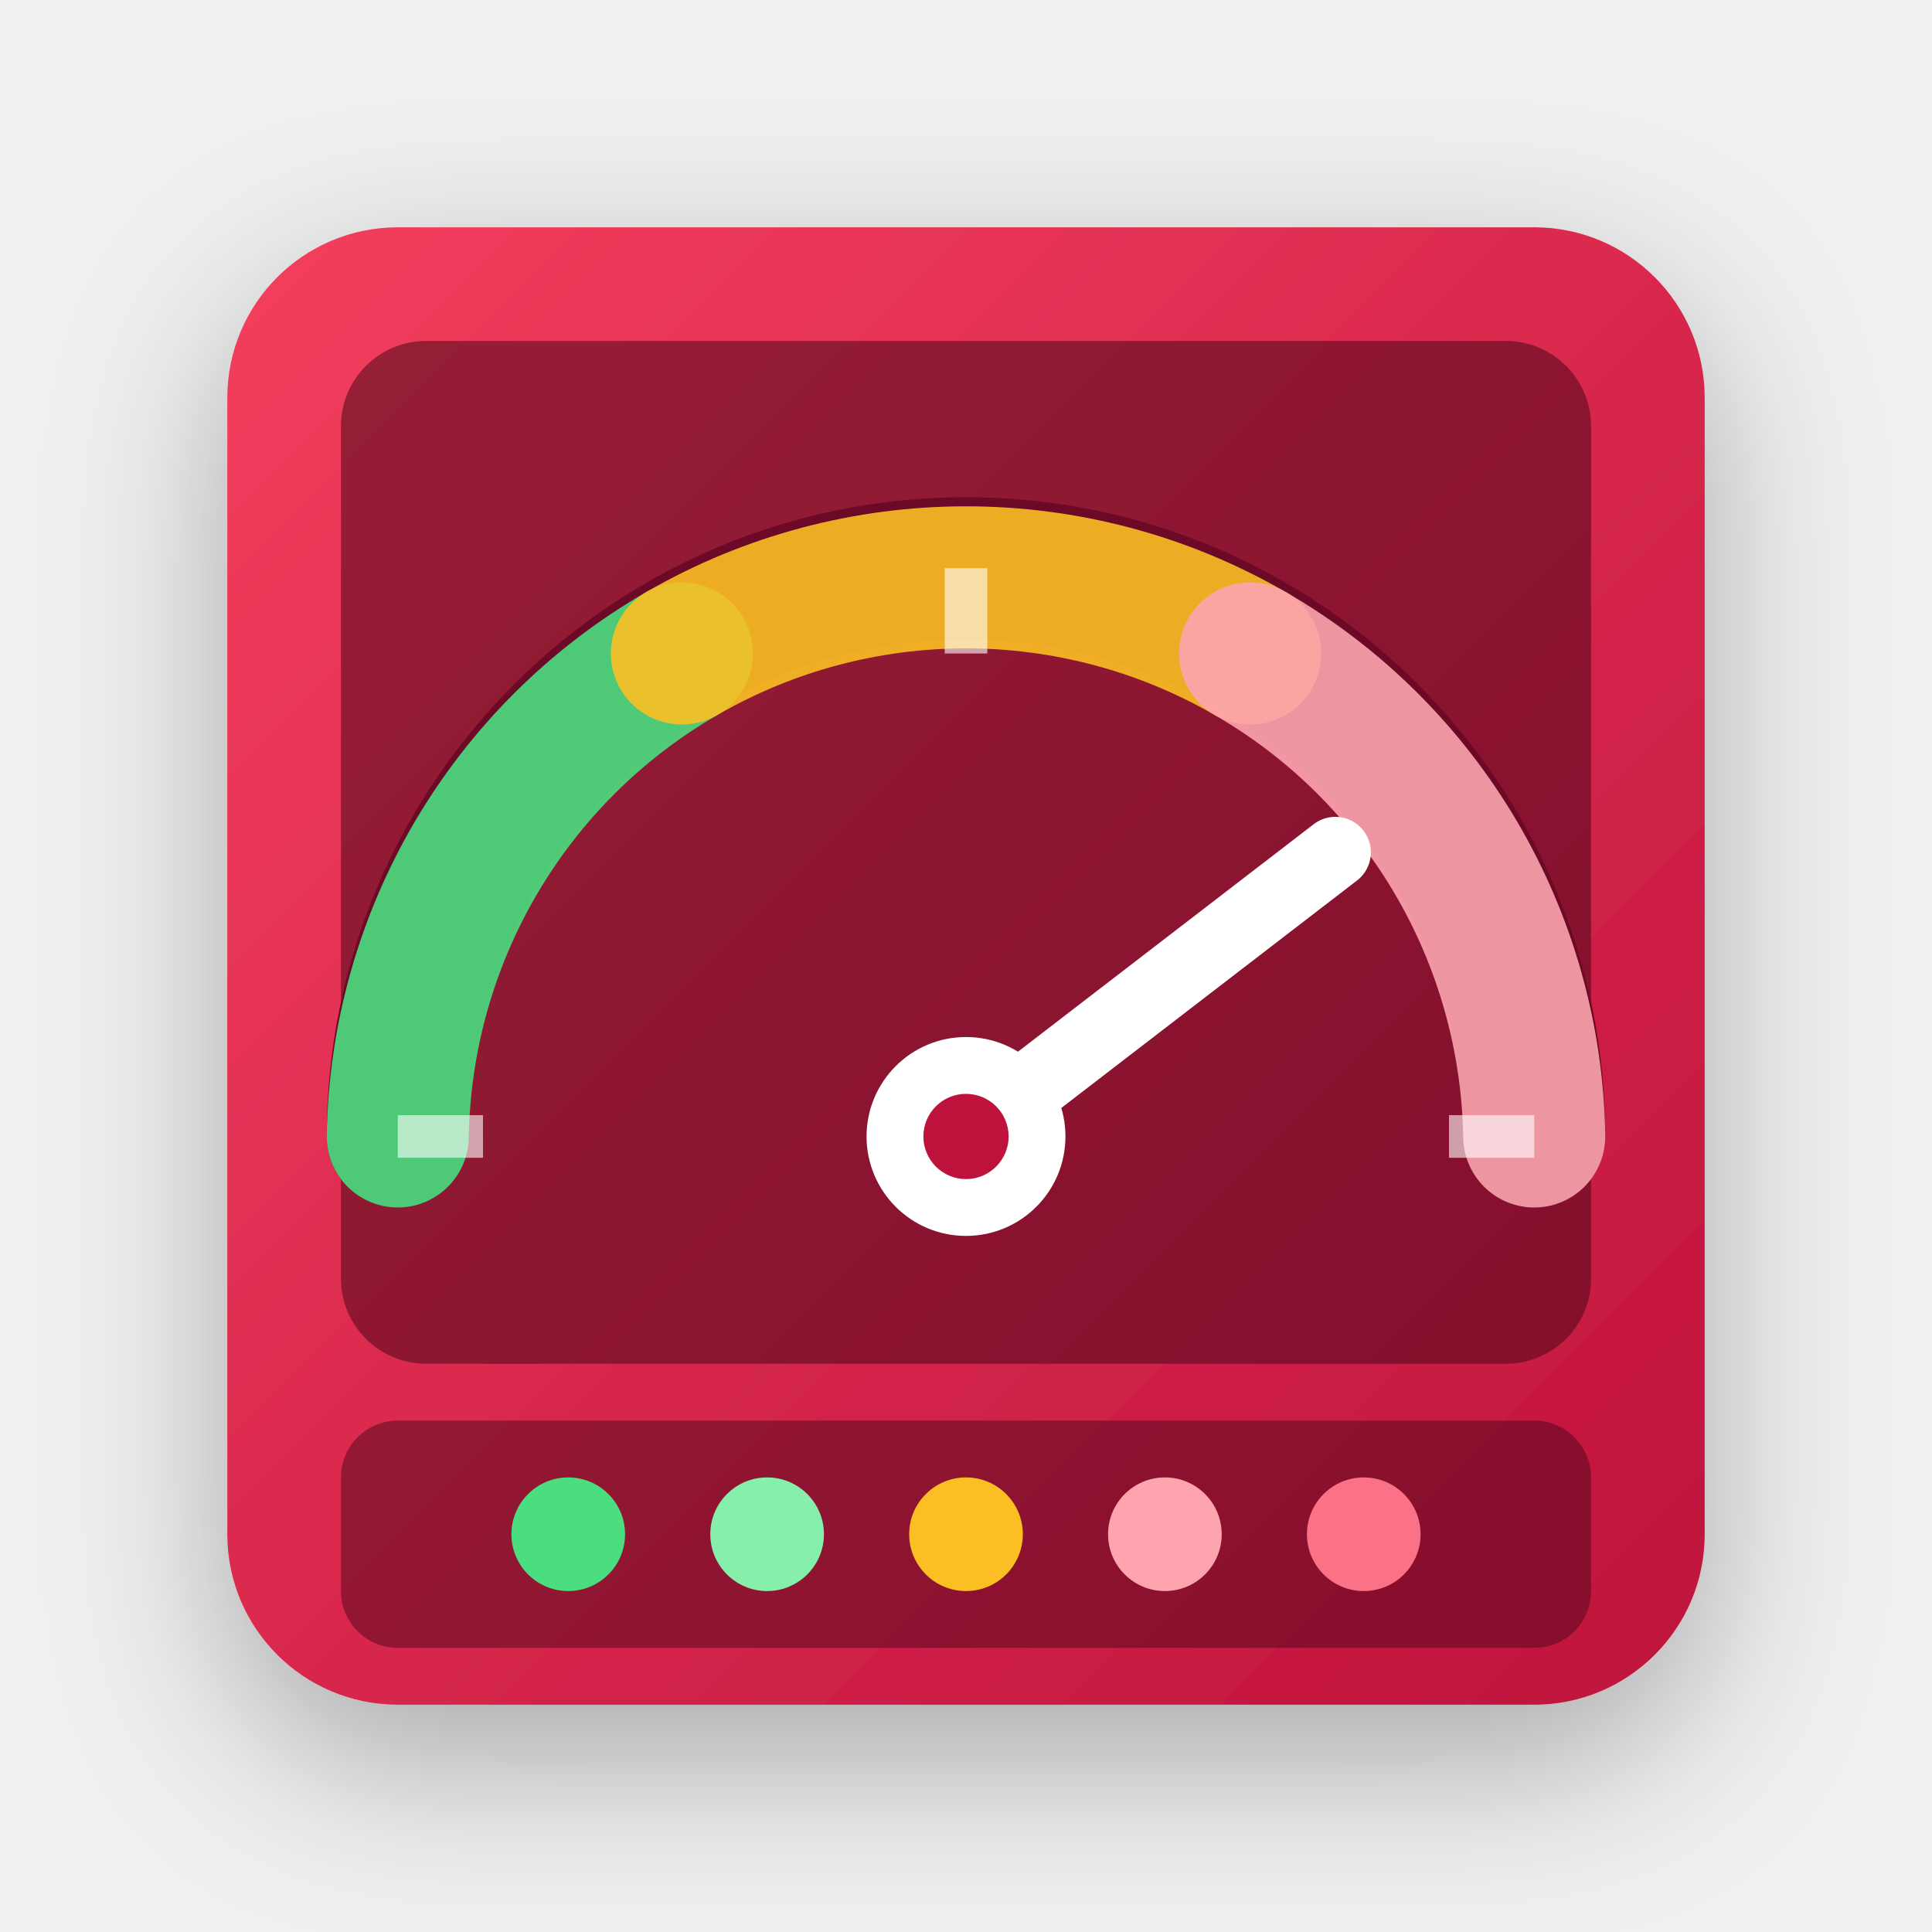
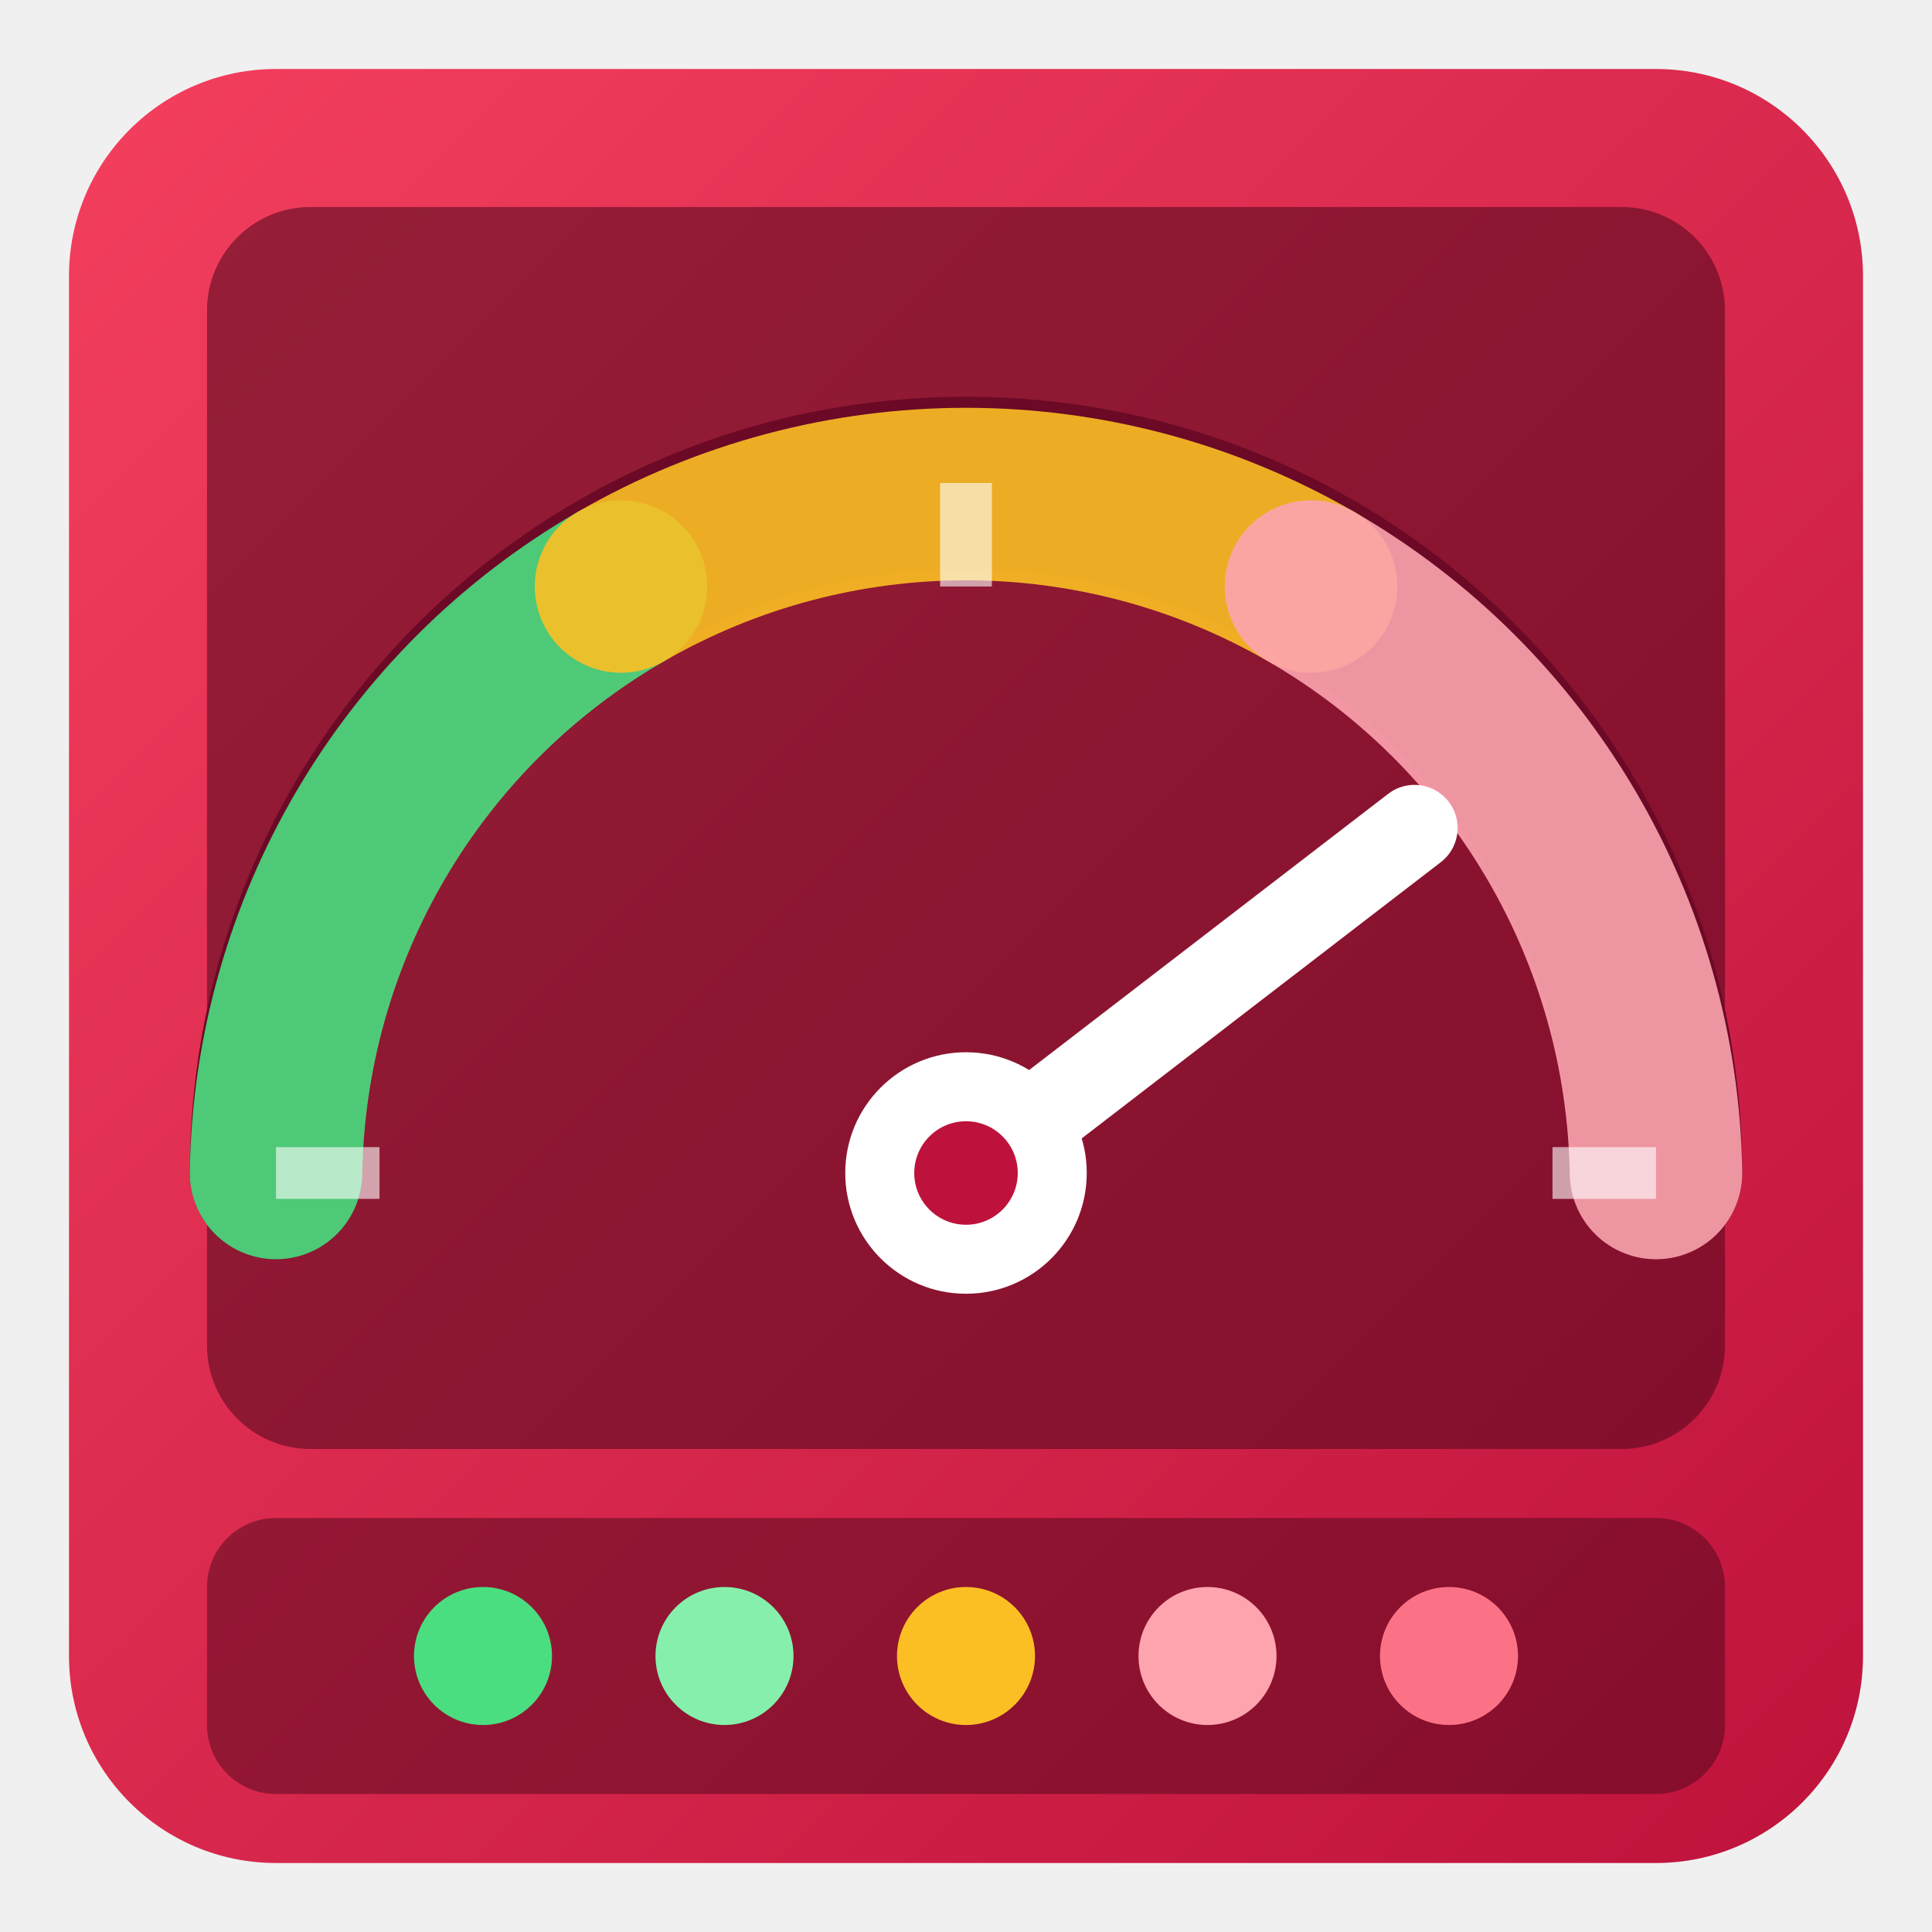
- <svg xmlns="http://www.w3.org/2000/svg" viewBox="-2 -2 68 68">
+ <svg xmlns="http://www.w3.org/2000/svg" viewBox="4 4 56 56">
  <defs>
    <linearGradient id="testerGrad" x1="0%" y1="0%" x2="100%" y2="100%">
      <stop offset="0%" style="stop-color:#f43f5e;stop-opacity:1" />
      <stop offset="100%" style="stop-color:#be123c;stop-opacity:1" />
    </linearGradient>
-     <filter id="testerShadow" x="-20%" y="-20%" width="140%" height="140%">
-       <feDropShadow dx="0" dy="2" stdDeviation="3" flood-opacity="0.3" />
-     </filter>
  </defs>
-   <rect x="6" y="6" width="52" height="52" rx="6" fill="url(#testerGrad)" filter="url(#testerShadow)" />
+   <rect x="6" y="6" width="52" height="52" rx="6" fill="url(#testerGrad)" />
  <rect x="10" y="10" width="44" height="36" rx="3" fill="#4c0519" opacity="0.55" />
  <path d="M 12 38 A 20 20 0 0 1 52 38" fill="none" stroke="#6b0926" stroke-width="5" stroke-linecap="round" />
  <path d="M 12 38 A 20 20 0 0 1 22 21" fill="none" stroke="#4ade80" stroke-width="5" stroke-linecap="round" opacity="0.9" />
  <path d="M 22 21 A 20 20 0 0 1 42 21" fill="none" stroke="#fbbf24" stroke-width="5" stroke-linecap="round" opacity="0.9" />
  <path d="M 42 21 A 20 20 0 0 1 52 38" fill="none" stroke="#fda4af" stroke-width="5" stroke-linecap="round" opacity="0.9" />
  <line x1="12" y1="38" x2="15" y2="38" stroke="white" stroke-width="1.5" opacity="0.6" />
  <line x1="32" y1="18" x2="32" y2="21" stroke="white" stroke-width="1.5" opacity="0.6" />
  <line x1="52" y1="38" x2="49" y2="38" stroke="white" stroke-width="1.5" opacity="0.6" />
  <line x1="32" y1="38" x2="45" y2="28" stroke="white" stroke-width="2.5" stroke-linecap="round" />
  <circle cx="32" cy="38" r="3.5" fill="white" />
  <circle cx="32" cy="38" r="1.5" fill="#be123c" />
  <rect x="10" y="48" width="44" height="8" rx="2" fill="#4c0519" opacity="0.5" />
  <circle cx="18" cy="52" r="2" fill="#4ade80" />
  <circle cx="25" cy="52" r="2" fill="#86efac" />
  <circle cx="32" cy="52" r="2" fill="#fbbf24" />
  <circle cx="39" cy="52" r="2" fill="#fda4af" />
  <circle cx="46" cy="52" r="2" fill="#fb7185" />
</svg>
